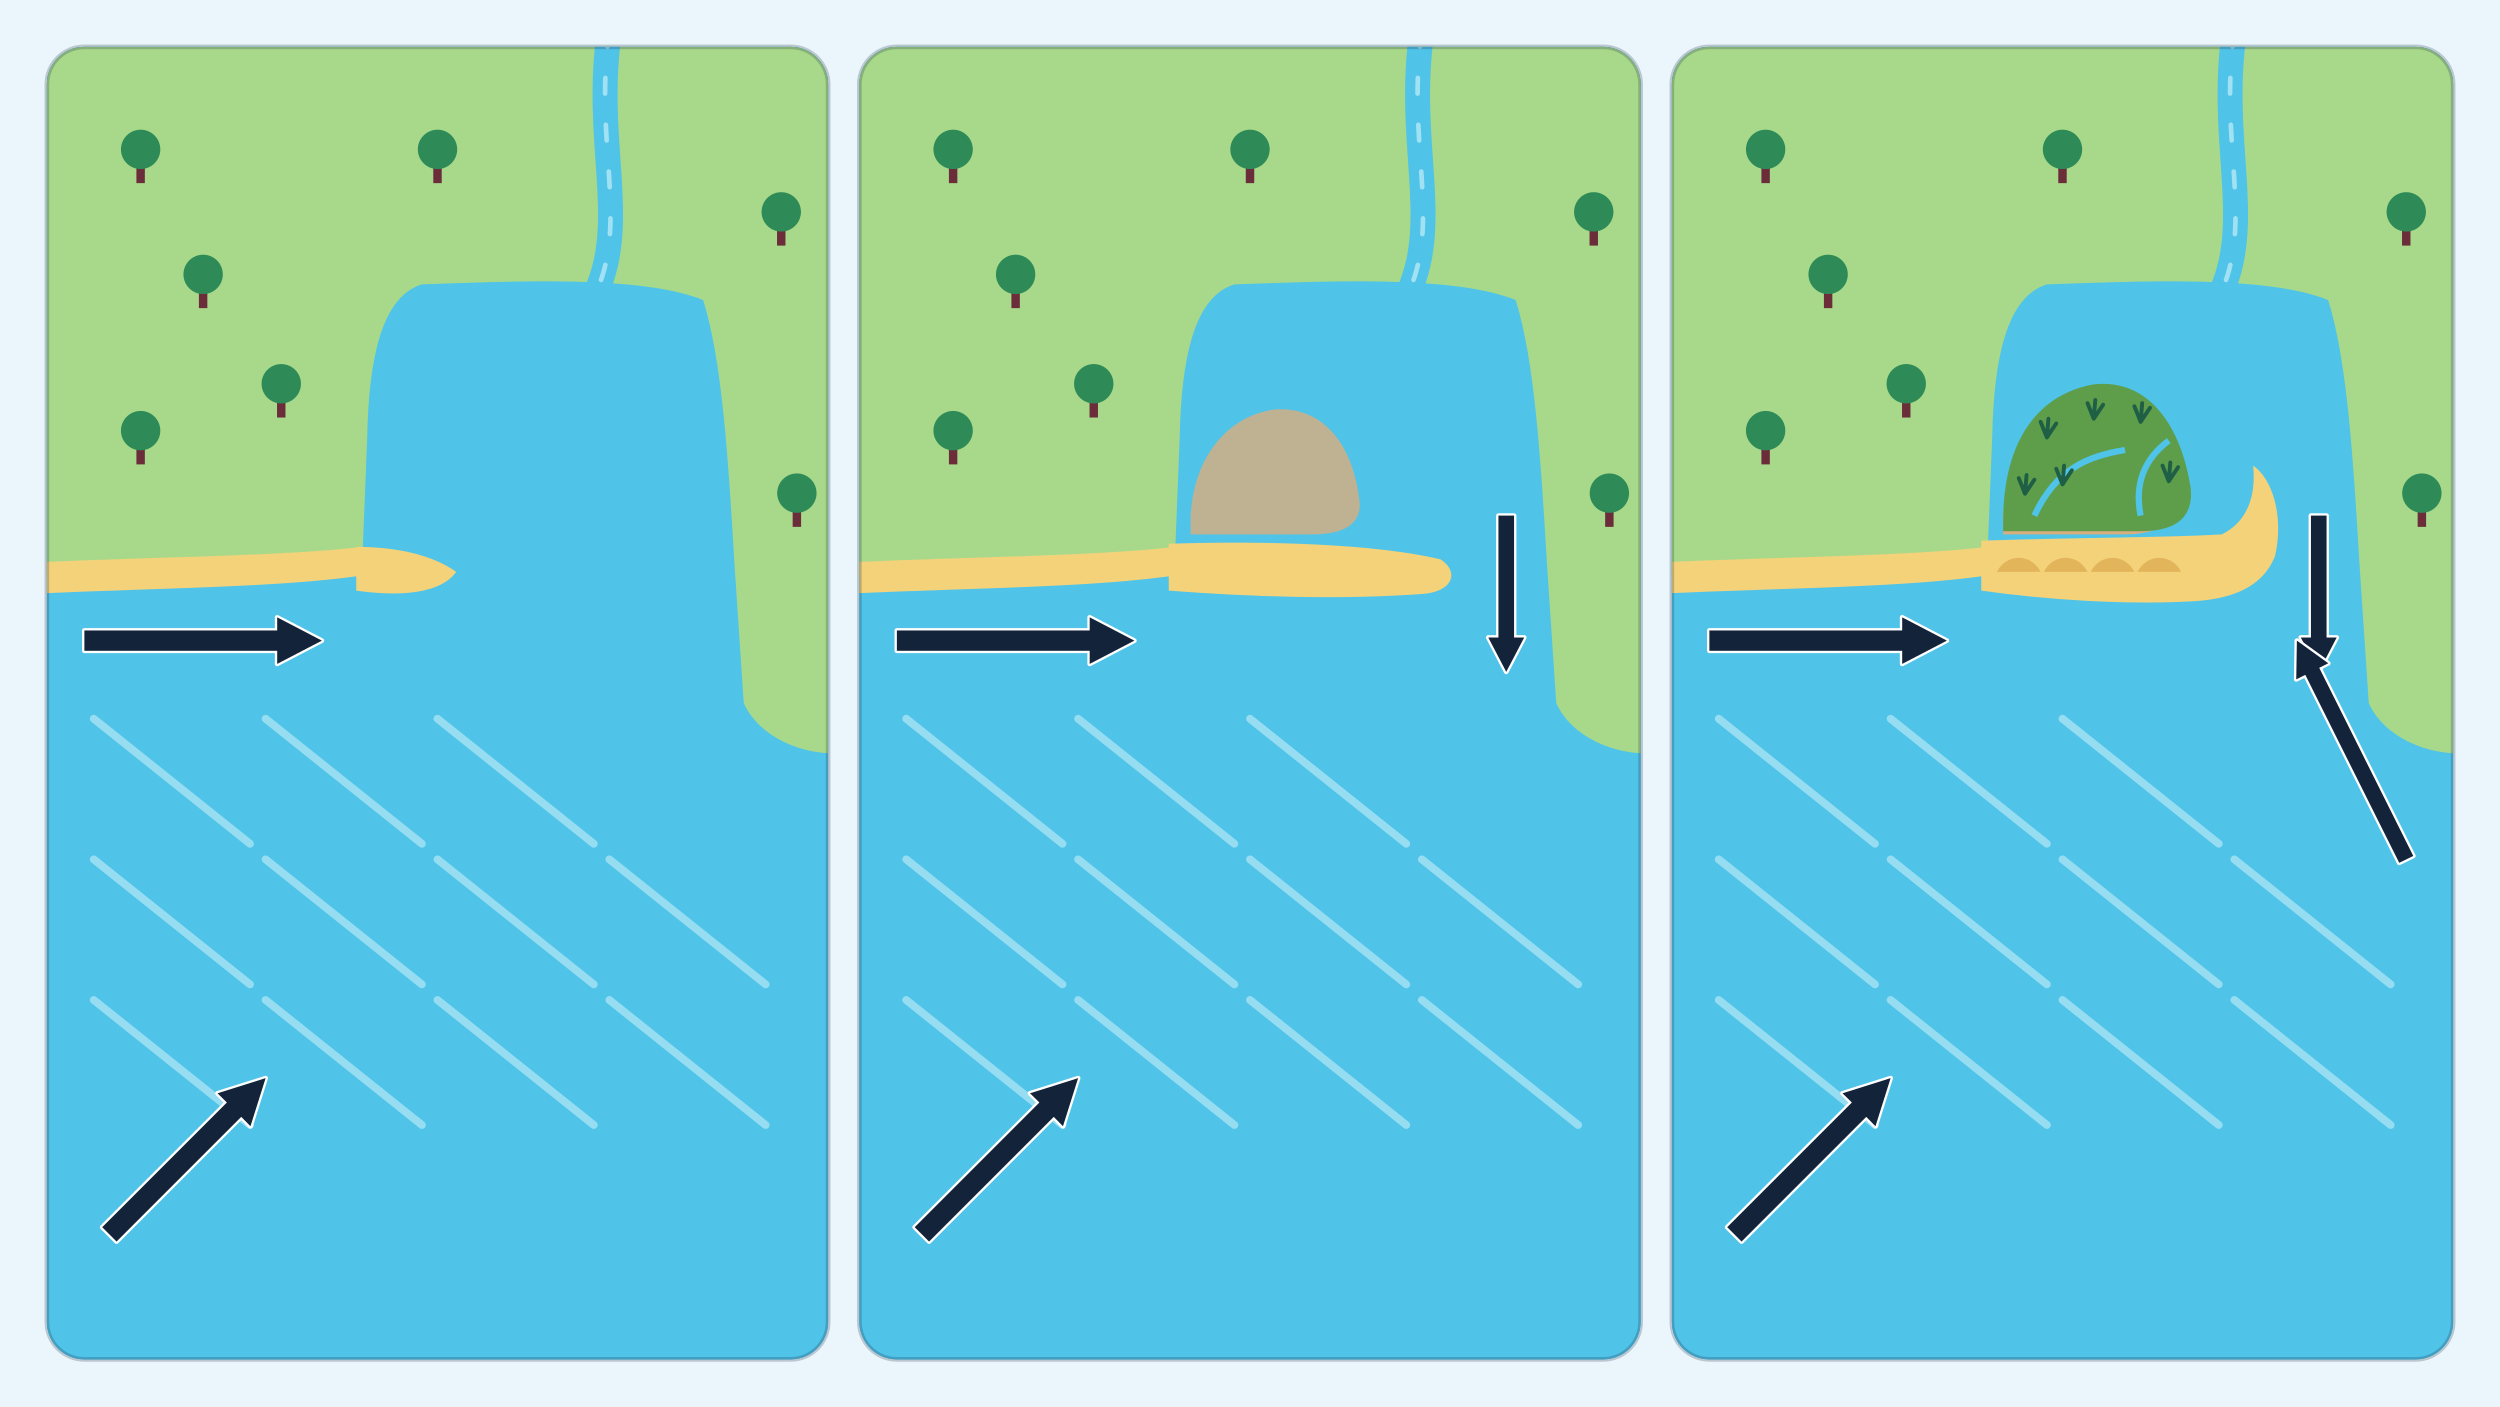
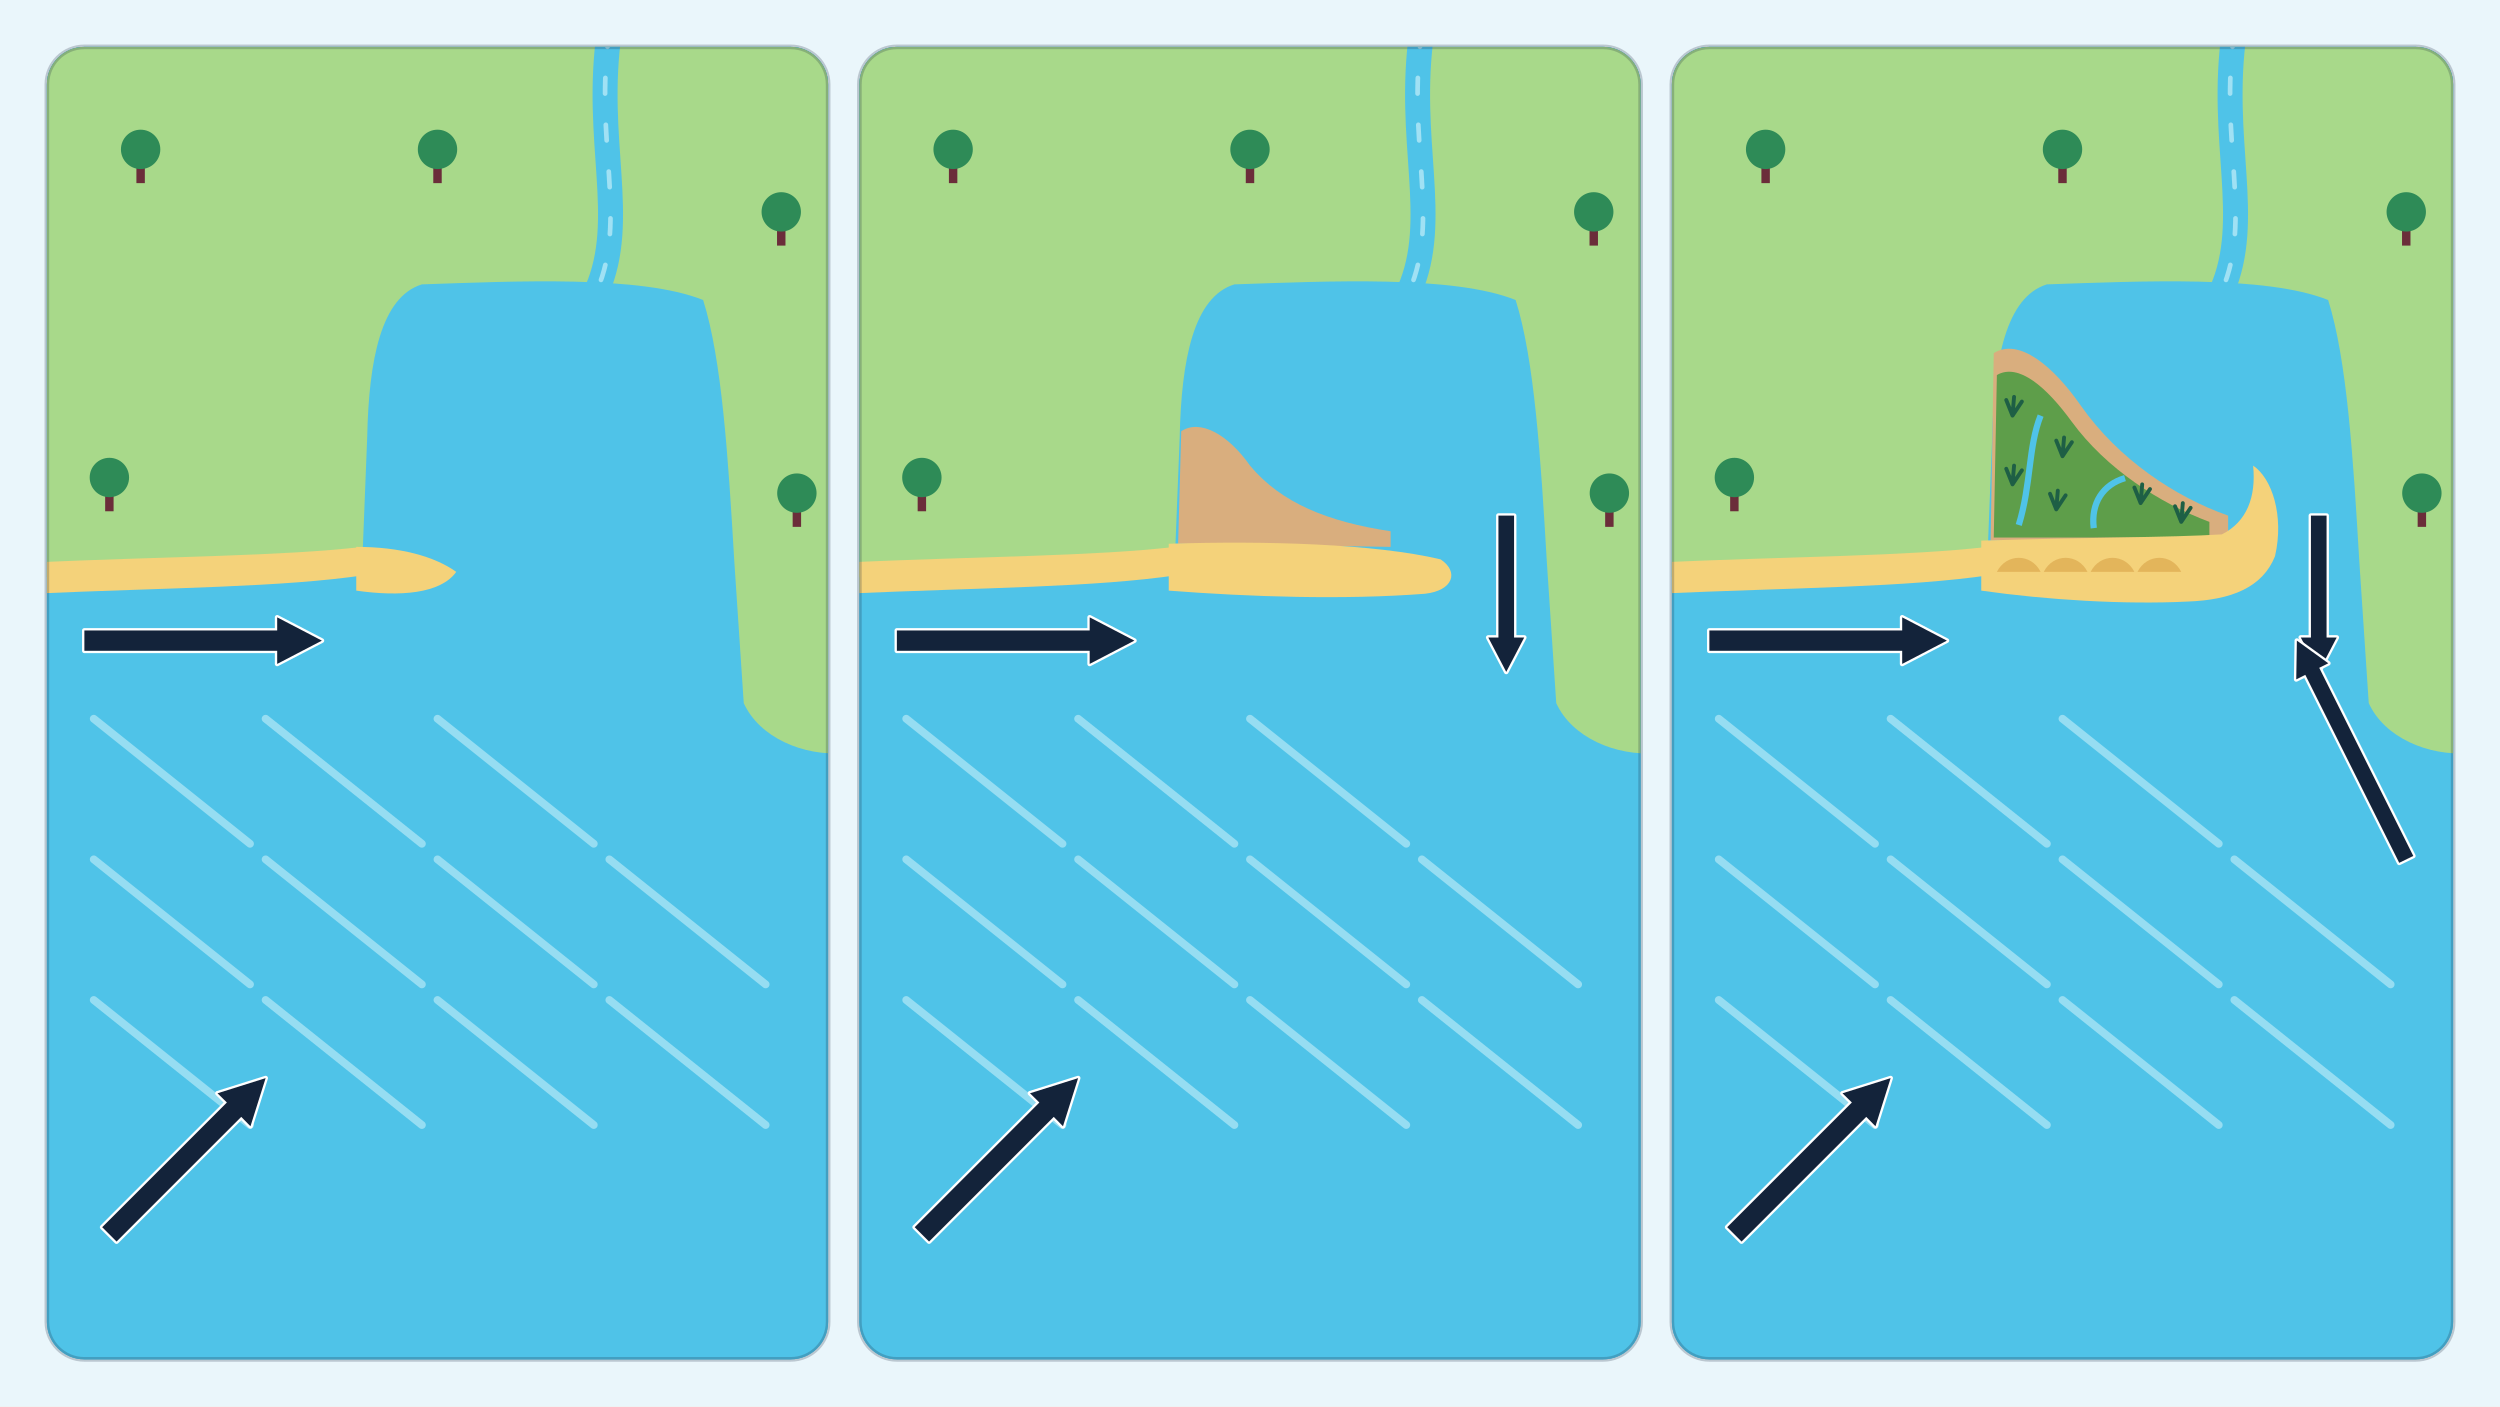
<svg xmlns="http://www.w3.org/2000/svg" viewBox="0 0 1600 900" role="img" aria-labelledby="spit-t spit-d" font-family="Lexend, Nunito, sans-serif" font-weight="600">
  <style>@media (prefers-reduced-motion: reduce){.amb{display:none}}</style>
  <rect width="1600" height="900" fill="#EAF6FB" />
  <clipPath id="sp-p0">
    <rect x="30" y="30" width="500" height="840" rx="24" />
  </clipPath>
  <g clip-path="url(#sp-p0)">
    <rect x="30" y="30" width="500" height="840" fill="#4FC3E8" />
    <g transform="translate(30,30)">
      <rect x="-10" y="-10" width="520" height="860" fill="#4FC3E8" />
      <line x1="30" y1="430" x2="130" y2="510" stroke="#A8E4F5" stroke-width="5" stroke-linecap="round" opacity="0.8" />
      <line x1="140" y1="430" x2="240" y2="510" stroke="#A8E4F5" stroke-width="5" stroke-linecap="round" opacity="0.8" />
      <line x1="250" y1="430" x2="350" y2="510" stroke="#A8E4F5" stroke-width="5" stroke-linecap="round" opacity="0.8" />
      <line x1="30" y1="520" x2="130" y2="600" stroke="#A8E4F5" stroke-width="5" stroke-linecap="round" opacity="0.8" />
      <line x1="140" y1="520" x2="240" y2="600" stroke="#A8E4F5" stroke-width="5" stroke-linecap="round" opacity="0.8" />
      <line x1="250" y1="520" x2="350" y2="600" stroke="#A8E4F5" stroke-width="5" stroke-linecap="round" opacity="0.8" />
      <line x1="360" y1="520" x2="460" y2="600" stroke="#A8E4F5" stroke-width="5" stroke-linecap="round" opacity="0.8" />
      <line x1="30" y1="610" x2="130" y2="690" stroke="#A8E4F5" stroke-width="5" stroke-linecap="round" opacity="0.8" />
      <line x1="140" y1="610" x2="240" y2="690" stroke="#A8E4F5" stroke-width="5" stroke-linecap="round" opacity="0.8" />
      <line x1="250" y1="610" x2="350" y2="690" stroke="#A8E4F5" stroke-width="5" stroke-linecap="round" opacity="0.8" />
      <line x1="360" y1="610" x2="460" y2="690" stroke="#A8E4F5" stroke-width="5" stroke-linecap="round" opacity="0.8" />
      <path d="M-10,-10 L510,-10 L510,452 C484,454 456,442 446,420 L440,330 C436,262 432,200 420,162 C380,146 300,150 240,152 C214,160 206,200 205,250 L202,326 C150,336 80,334 -10,340 Z" fill="#A8D98A" />
      <path d="M-10,330 C80,326 150,326 202,320 L204,338 C150,346 80,346 -10,350 Z" fill="#F4D27A" />
      <rect x="57.3" y="74.6" width="5.4" height="12.6" fill="#6B2D3A" />
      <circle cx="60" cy="65.6" r="12.6" fill="#2E8B57" />
-       <rect x="147.3" y="224.6" width="5.4" height="12.6" fill="#6B2D3A" />
-       <circle cx="150" cy="215.6" r="12.6" fill="#2E8B57" />
-       <rect x="97.3" y="154.6" width="5.4" height="12.6" fill="#6B2D3A" />
-       <circle cx="100" cy="145.6" r="12.6" fill="#2E8B57" />
      <rect x="467.3" y="114.6" width="5.4" height="12.6" fill="#6B2D3A" />
      <circle cx="470" cy="105.6" r="12.6" fill="#2E8B57" />
      <rect x="477.3" y="294.6" width="5.4" height="12.6" fill="#6B2D3A" />
      <circle cx="480" cy="285.6" r="12.6" fill="#2E8B57" />
      <rect x="247.3" y="74.6" width="5.4" height="12.6" fill="#6B2D3A" />
      <circle cx="250" cy="65.6" r="12.6" fill="#2E8B57" />
-       <rect x="57.3" y="254.6" width="5.4" height="12.6" fill="#6B2D3A" />
-       <circle cx="60" cy="245.6" r="12.6" fill="#2E8B57" />
+       <rect x="37.3" y="284.6" width="5.4" height="12.6" fill="#6B2D3A" />
+       <circle cx="40" cy="275.6" r="12.6" fill="#2E8B57" />
      <path d="M360,-10 C350,60 372,110 352,156" fill="none" stroke="#4FC3E8" stroke-width="16" stroke-linecap="round" />
      <path class="amb" d="M360,-10 C350,60 372,110 352,156" fill="none" stroke="#A8E4F5" stroke-width="3" stroke-linecap="round" stroke-dasharray="10 20" opacity="0.9">
        <animate attributeName="stroke-dashoffset" from="90" to="0" dur="6s" repeatCount="indefinite" />
      </path>
      <path d="M198,320 C226,320 248,326 262,336 C252,350 226,352 198,348 Z" fill="#F4D27A" />
    </g>
    <polygon points="54,416.5 177.4,416.5 177.4,424.9 206,410 177.4,395.1 177.4,403.5 54,403.5" fill="#13233A" stroke="#FFFFFF" stroke-width="3" stroke-linejoin="round" paint-order="stroke" />
    <polygon points="74.6,794.6 154.4,714.8 160.3,720.8 170,690 139.2,699.7 145.2,705.6 65.4,785.4" fill="#13233A" stroke="#FFFFFF" stroke-width="3" stroke-linejoin="round" paint-order="stroke" />
  </g>
  <rect x="30" y="30" width="500" height="840" rx="24" fill="none" stroke="#13233A" stroke-opacity="0.22" stroke-width="3" />
  <clipPath id="sp-p1">
    <rect x="550" y="30" width="500" height="840" rx="24" />
  </clipPath>
  <g clip-path="url(#sp-p1)">
    <rect x="550" y="30" width="500" height="840" fill="#4FC3E8" />
    <g transform="translate(550,30)">
      <rect x="-10" y="-10" width="520" height="860" fill="#4FC3E8" />
      <line x1="30" y1="430" x2="130" y2="510" stroke="#A8E4F5" stroke-width="5" stroke-linecap="round" opacity="0.8" />
      <line x1="140" y1="430" x2="240" y2="510" stroke="#A8E4F5" stroke-width="5" stroke-linecap="round" opacity="0.8" />
      <line x1="250" y1="430" x2="350" y2="510" stroke="#A8E4F5" stroke-width="5" stroke-linecap="round" opacity="0.8" />
      <line x1="30" y1="520" x2="130" y2="600" stroke="#A8E4F5" stroke-width="5" stroke-linecap="round" opacity="0.8" />
      <line x1="140" y1="520" x2="240" y2="600" stroke="#A8E4F5" stroke-width="5" stroke-linecap="round" opacity="0.8" />
      <line x1="250" y1="520" x2="350" y2="600" stroke="#A8E4F5" stroke-width="5" stroke-linecap="round" opacity="0.8" />
      <line x1="360" y1="520" x2="460" y2="600" stroke="#A8E4F5" stroke-width="5" stroke-linecap="round" opacity="0.8" />
      <line x1="30" y1="610" x2="130" y2="690" stroke="#A8E4F5" stroke-width="5" stroke-linecap="round" opacity="0.8" />
      <line x1="140" y1="610" x2="240" y2="690" stroke="#A8E4F5" stroke-width="5" stroke-linecap="round" opacity="0.8" />
      <line x1="250" y1="610" x2="350" y2="690" stroke="#A8E4F5" stroke-width="5" stroke-linecap="round" opacity="0.8" />
      <line x1="360" y1="610" x2="460" y2="690" stroke="#A8E4F5" stroke-width="5" stroke-linecap="round" opacity="0.8" />
      <path d="M-10,-10 L510,-10 L510,452 C484,454 456,442 446,420 L440,330 C436,262 432,200 420,162 C380,146 300,150 240,152 C214,160 206,200 205,250 L202,326 C150,336 80,334 -10,340 Z" fill="#A8D98A" />
      <path d="M-10,330 C80,326 150,326 202,320 L204,338 C150,346 80,346 -10,350 Z" fill="#F4D27A" />
      <rect x="57.3" y="74.6" width="5.4" height="12.6" fill="#6B2D3A" />
      <circle cx="60" cy="65.6" r="12.6" fill="#2E8B57" />
-       <rect x="147.3" y="224.6" width="5.4" height="12.6" fill="#6B2D3A" />
-       <circle cx="150" cy="215.6" r="12.6" fill="#2E8B57" />
-       <rect x="97.3" y="154.6" width="5.4" height="12.6" fill="#6B2D3A" />
-       <circle cx="100" cy="145.6" r="12.6" fill="#2E8B57" />
      <rect x="467.3" y="114.6" width="5.4" height="12.6" fill="#6B2D3A" />
      <circle cx="470" cy="105.6" r="12.6" fill="#2E8B57" />
      <rect x="477.3" y="294.6" width="5.4" height="12.6" fill="#6B2D3A" />
      <circle cx="480" cy="285.6" r="12.6" fill="#2E8B57" />
      <rect x="247.3" y="74.6" width="5.4" height="12.6" fill="#6B2D3A" />
      <circle cx="250" cy="65.6" r="12.6" fill="#2E8B57" />
-       <rect x="57.3" y="254.6" width="5.4" height="12.6" fill="#6B2D3A" />
-       <circle cx="60" cy="245.6" r="12.6" fill="#2E8B57" />
+       <rect x="37.3" y="284.6" width="5.4" height="12.6" fill="#6B2D3A" />
+       <circle cx="40" cy="275.6" r="12.6" fill="#2E8B57" />
      <path d="M360,-10 C350,60 372,110 352,156" fill="none" stroke="#4FC3E8" stroke-width="16" stroke-linecap="round" />
      <path class="amb" d="M360,-10 C350,60 372,110 352,156" fill="none" stroke="#A8E4F5" stroke-width="3" stroke-linecap="round" stroke-dasharray="10 20" opacity="0.9">
        <animate attributeName="stroke-dashoffset" from="90" to="0" dur="6s" repeatCount="indefinite" />
      </path>
-       <path d="M212,300 C214,262 236,236 266,232 C298,230 316,256 320,290 C322,304 312,312 290,312 L212,312 Z" fill="#D9AE7E" opacity="0.8" />
+       <path d="M204,318 L206,246 C218,238 236,248 250,268 C270,292 300,304 340,310 L340,320 Z" fill="#D9AE7E" />
      <path d="M198,318 C260,316 330,318 372,328 C384,336 380,348 362,350 C310,354 250,352 198,348 Z" fill="#F4D27A" />
    </g>
    <polygon points="574,416.5 697.4,416.5 697.4,424.9 726,410 697.4,395.1 697.4,403.5 574,403.5" fill="#13233A" stroke="#FFFFFF" stroke-width="3" stroke-linejoin="round" paint-order="stroke" />
    <polygon points="594.6,794.6 674.4,714.8 680.3,720.8 690,690 659.2,699.7 665.2,705.6 585.4,785.4" fill="#13233A" stroke="#FFFFFF" stroke-width="3" stroke-linejoin="round" paint-order="stroke" />
    <polygon points="959,330 959,408 952.5,408 964,430 975.5,408 969,408 969,330" fill="#13233A" stroke="#FFFFFF" stroke-width="3" stroke-linejoin="round" paint-order="stroke" />
  </g>
  <rect x="550" y="30" width="500" height="840" rx="24" fill="none" stroke="#13233A" stroke-opacity="0.22" stroke-width="3" />
  <clipPath id="sp-p2">
    <rect x="1070" y="30" width="500" height="840" rx="24" />
  </clipPath>
  <g clip-path="url(#sp-p2)">
    <rect x="1070" y="30" width="500" height="840" fill="#4FC3E8" />
    <g transform="translate(1070,30)">
      <rect x="-10" y="-10" width="520" height="860" fill="#4FC3E8" />
      <line x1="30" y1="430" x2="130" y2="510" stroke="#A8E4F5" stroke-width="5" stroke-linecap="round" opacity="0.8" />
      <line x1="140" y1="430" x2="240" y2="510" stroke="#A8E4F5" stroke-width="5" stroke-linecap="round" opacity="0.8" />
      <line x1="250" y1="430" x2="350" y2="510" stroke="#A8E4F5" stroke-width="5" stroke-linecap="round" opacity="0.8" />
      <line x1="30" y1="520" x2="130" y2="600" stroke="#A8E4F5" stroke-width="5" stroke-linecap="round" opacity="0.8" />
      <line x1="140" y1="520" x2="240" y2="600" stroke="#A8E4F5" stroke-width="5" stroke-linecap="round" opacity="0.8" />
      <line x1="250" y1="520" x2="350" y2="600" stroke="#A8E4F5" stroke-width="5" stroke-linecap="round" opacity="0.8" />
      <line x1="360" y1="520" x2="460" y2="600" stroke="#A8E4F5" stroke-width="5" stroke-linecap="round" opacity="0.8" />
      <line x1="30" y1="610" x2="130" y2="690" stroke="#A8E4F5" stroke-width="5" stroke-linecap="round" opacity="0.8" />
      <line x1="140" y1="610" x2="240" y2="690" stroke="#A8E4F5" stroke-width="5" stroke-linecap="round" opacity="0.8" />
      <line x1="250" y1="610" x2="350" y2="690" stroke="#A8E4F5" stroke-width="5" stroke-linecap="round" opacity="0.8" />
      <line x1="360" y1="610" x2="460" y2="690" stroke="#A8E4F5" stroke-width="5" stroke-linecap="round" opacity="0.8" />
      <path d="M-10,-10 L510,-10 L510,452 C484,454 456,442 446,420 L440,330 C436,262 432,200 420,162 C380,146 300,150 240,152 C214,160 206,200 205,250 L202,326 C150,336 80,334 -10,340 Z" fill="#A8D98A" />
      <path d="M-10,330 C80,326 150,326 202,320 L204,338 C150,346 80,346 -10,350 Z" fill="#F4D27A" />
      <rect x="57.3" y="74.6" width="5.4" height="12.6" fill="#6B2D3A" />
      <circle cx="60" cy="65.6" r="12.6" fill="#2E8B57" />
-       <rect x="147.3" y="224.6" width="5.4" height="12.6" fill="#6B2D3A" />
-       <circle cx="150" cy="215.6" r="12.6" fill="#2E8B57" />
-       <rect x="97.3" y="154.6" width="5.4" height="12.6" fill="#6B2D3A" />
-       <circle cx="100" cy="145.6" r="12.6" fill="#2E8B57" />
      <rect x="467.3" y="114.6" width="5.4" height="12.6" fill="#6B2D3A" />
      <circle cx="470" cy="105.6" r="12.6" fill="#2E8B57" />
      <rect x="477.3" y="294.6" width="5.4" height="12.6" fill="#6B2D3A" />
      <circle cx="480" cy="285.6" r="12.6" fill="#2E8B57" />
      <rect x="247.3" y="74.6" width="5.4" height="12.6" fill="#6B2D3A" />
      <circle cx="250" cy="65.6" r="12.6" fill="#2E8B57" />
-       <rect x="57.3" y="254.6" width="5.4" height="12.6" fill="#6B2D3A" />
-       <circle cx="60" cy="245.6" r="12.6" fill="#2E8B57" />
+       <rect x="37.3" y="284.6" width="5.4" height="12.6" fill="#6B2D3A" />
+       <circle cx="40" cy="275.6" r="12.6" fill="#2E8B57" />
      <path d="M360,-10 C350,60 372,110 352,156" fill="none" stroke="#4FC3E8" stroke-width="16" stroke-linecap="round" />
      <path class="amb" d="M360,-10 C350,60 372,110 352,156" fill="none" stroke="#A8E4F5" stroke-width="3" stroke-linecap="round" stroke-dasharray="10 20" opacity="0.9">
        <animate attributeName="stroke-dashoffset" from="90" to="0" dur="6s" repeatCount="indefinite" />
      </path>
-       <path d="M212,300 C214,262 236,236 266,232 C298,230 316,256 320,290 C322,304 312,312 290,312 L212,312 Z" fill="#D9AE7E" />
-       <path d="M212,304 C212,250 236,222 270,216 C306,212 326,244 332,282 C334,300 324,310 300,310 L212,310 Z" fill="#5E9E4A" />
-       <path d="M232,300 C246,270 266,262 290,258 M300,300 C296,280 302,264 318,252" fill="none" stroke="#4FC3E8" stroke-width="4" />
-       <path d="M240,250 l-4,-10 M240,250 l1,-12 M240,250 l6,-9" stroke="#1E5F45" stroke-width="2.5" stroke-linecap="round" />
-       <path d="M270,238 l-4,-10 M270,238 l1,-12 M270,238 l6,-9" stroke="#1E5F45" stroke-width="2.5" stroke-linecap="round" />
-       <path d="M300,240 l-4,-10 M300,240 l1,-12 M300,240 l6,-9" stroke="#1E5F45" stroke-width="2.5" stroke-linecap="round" />
-       <path d="M250,280 l-4,-10 M250,280 l1,-12 M250,280 l6,-9" stroke="#1E5F45" stroke-width="2.5" stroke-linecap="round" />
-       <path d="M318,278 l-4,-10 M318,278 l1,-12 M318,278 l6,-9" stroke="#1E5F45" stroke-width="2.5" stroke-linecap="round" />
-       <path d="M226,286 l-4,-10 M226,286 l1,-12 M226,286 l6,-9" stroke="#1E5F45" stroke-width="2.5" stroke-linecap="round" />
+       <path d="M204,316 L206,196 C222,186 244,204 262,230 C286,264 322,288 356,300 L356,314 Z" fill="#D9AE7E" />
+       <path d="M206,314 L208,210 C222,202 240,218 256,240 C278,270 312,292 344,304 L344,314 Z" fill="#5E9E4A" />
+       <path d="M222,306 C230,280 228,256 236,236 M270,308 C268,292 276,280 290,276" fill="none" stroke="#4FC3E8" stroke-width="4" />
+       <path d="M218,236 l-4,-10 M218,236 l1,-12 M218,236 l6,-9" stroke="#1E5F45" stroke-width="2.5" stroke-linecap="round" />
+       <path d="M250,262 l-4,-10 M250,262 l1,-12 M250,262 l6,-9" stroke="#1E5F45" stroke-width="2.5" stroke-linecap="round" />
+       <path d="M300,292 l-4,-10 M300,292 l1,-12 M300,292 l6,-9" stroke="#1E5F45" stroke-width="2.5" stroke-linecap="round" />
+       <path d="M246,296 l-4,-10 M246,296 l1,-12 M246,296 l6,-9" stroke="#1E5F45" stroke-width="2.5" stroke-linecap="round" />
+       <path d="M326,304 l-4,-10 M326,304 l1,-12 M326,304 l6,-9" stroke="#1E5F45" stroke-width="2.5" stroke-linecap="round" />
+       <path d="M218,280 l-4,-10 M218,280 l1,-12 M218,280 l6,-9" stroke="#1E5F45" stroke-width="2.5" stroke-linecap="round" />
      <path d="M198,316 C260,314 320,314 352,312 C368,304 374,288 372,268 C384,276 392,300 386,326 C378,346 358,354 330,355 C290,357 240,354 198,348 Z" fill="#F4D27A" />
      <path d="M208,336 C214,324 230,324 236,336 Z" fill="#E3B55B" />
      <path d="M238,336 C244,324 260,324 266,336 Z" fill="#E3B55B" />
      <path d="M268,336 C274,324 290,324 296,336 Z" fill="#E3B55B" />
      <path d="M298,336 C304,324 320,324 326,336 Z" fill="#E3B55B" />
    </g>
    <polygon points="1094,416.5 1217.4,416.5 1217.4,424.9 1246,410 1217.4,395.1 1217.4,403.5 1094,403.5" fill="#13233A" stroke="#FFFFFF" stroke-width="3" stroke-linejoin="round" paint-order="stroke" />
    <polygon points="1114.6,794.6 1194.4,714.8 1200.3,720.8 1210,690 1179.2,699.7 1185.2,705.6 1105.4,785.4" fill="#13233A" stroke="#FFFFFF" stroke-width="3" stroke-linejoin="round" paint-order="stroke" />
    <polygon points="1479,330 1479,408 1472.5,408 1484,430 1495.5,408 1489,408 1489,330" fill="#13233A" stroke="#FFFFFF" stroke-width="3" stroke-linejoin="round" paint-order="stroke" />
    <polygon points="1544.5,547.8 1484.3,427.4 1490.1,424.5 1470,410 1469.6,434.8 1475.4,431.9 1535.5,552.2" fill="#13233A" stroke="#FFFFFF" stroke-width="3" stroke-linejoin="round" paint-order="stroke" />
  </g>
  <rect x="1070" y="30" width="500" height="840" rx="24" fill="none" stroke="#13233A" stroke-opacity="0.22" stroke-width="3" />
  <g class="lb" opacity="0">
    <animate attributeName="opacity" from="0" to="1" begin="0.6s" dur="0.5s" fill="freeze" />
    <rect x="205.4" y="60" width="149.2" height="48" rx="20" fill="#13233A" />
    <text x="280" y="94.1" font-size="28" fill="#FFFFFF" text-anchor="middle">
      <tspan x="280" y="94.1">Stage 1</tspan>
    </text>
  </g>
  <g class="lb" opacity="0">
    <animate attributeName="opacity" from="0" to="1" begin="1.2s" dur="0.5s" fill="freeze" />
    <line x1="180" y1="470" x2="150" y2="410" stroke="#FFFFFF" stroke-width="5.5" stroke-linecap="round" />
    <line x1="180" y1="470" x2="150" y2="410" stroke="#13233A" stroke-width="2.5" />
    <circle cx="150" cy="410" r="5.5" fill="#13233A" stroke="#FFFFFF" stroke-width="2" />
    <rect x="36.1" y="448.5" width="287.8" height="43" rx="20" fill="#FFFFFF" stroke="#13233A" stroke-opacity="0.2" stroke-width="1.5" />
    <text x="180" y="479" font-size="25" fill="#13233A" text-anchor="middle">
      <tspan x="180" y="479">LONGSHORE DRIFT</tspan>
    </text>
  </g>
  <g class="lb" opacity="0">
    <animate attributeName="opacity" from="0" to="1" begin="1.8s" dur="0.5s" fill="freeze" />
-     <line x1="330" y1="500" x2="236" y2="330" stroke="#FFFFFF" stroke-width="5.5" stroke-linecap="round" />
-     <line x1="330" y1="500" x2="236" y2="330" stroke="#13233A" stroke-width="2.5" />
-     <circle cx="236" cy="330" r="5.5" fill="#13233A" stroke="#FFFFFF" stroke-width="2" />
-     <rect x="211.4" y="466.6" width="237.1" height="66.8" rx="20" fill="#FFFFFF" stroke="#13233A" stroke-opacity="0.2" stroke-width="1.5" />
-     <text x="330" y="494.5" font-size="22" fill="#13233A" text-anchor="middle">
-       <tspan x="330" y="494.5">Coastline changes</tspan>
-       <tspan x="330" y="521.3">direction</tspan>
+     <line x1="156" y1="245" x2="234" y2="330" stroke="#FFFFFF" stroke-width="5.5" stroke-linecap="round" />
+     <line x1="156" y1="245" x2="234" y2="330" stroke="#13233A" stroke-width="2.5" />
+     <circle cx="234" cy="330" r="5.5" fill="#13233A" stroke="#FFFFFF" stroke-width="2" />
+     <rect x="37.4" y="211.6" width="237.1" height="66.8" rx="20" fill="#FFFFFF" stroke="#13233A" stroke-opacity="0.2" stroke-width="1.5" />
+     <text x="156" y="239.5" font-size="22" fill="#13233A" text-anchor="middle">
+       <tspan x="156" y="239.5">Coastline changes</tspan>
+       <tspan x="156" y="266.3">direction</tspan>
    </text>
  </g>
  <g class="lb" opacity="0">
    <animate attributeName="opacity" from="0" to="1" begin="2.4s" dur="0.5s" fill="freeze" />
    <line x1="330" y1="300" x2="278" y2="366" stroke="#FFFFFF" stroke-width="5.5" stroke-linecap="round" />
    <line x1="330" y1="300" x2="278" y2="366" stroke="#13233A" stroke-width="2.5" />
    <circle cx="278" cy="366" r="5.5" fill="#13233A" stroke="#FFFFFF" stroke-width="2" />
    <rect x="181.8" y="266.6" width="296.3" height="66.8" rx="20" fill="#FFFFFF" stroke="#13233A" stroke-opacity="0.2" stroke-width="1.5" />
    <text x="330" y="294.5" font-size="22" fill="#13233A" text-anchor="middle">
      <tspan x="330" y="294.5">Sand is dropped in</tspan>
      <tspan x="330" y="321.3">sheltered, calmer water</tspan>
    </text>
  </g>
  <g class="lb" opacity="0">
    <animate attributeName="opacity" from="0" to="1" begin="3s" dur="0.5s" fill="freeze" />
    <line x1="330" y1="790" x2="150" y2="710" stroke="#FFFFFF" stroke-width="5.5" stroke-linecap="round" />
    <line x1="330" y1="790" x2="150" y2="710" stroke="#13233A" stroke-width="2.5" />
    <circle cx="150" cy="710" r="5.5" fill="#13233A" stroke="#FFFFFF" stroke-width="2" />
    <rect x="228.2" y="756.6" width="203.6" height="66.8" rx="20" fill="#FFFFFF" stroke="#13233A" stroke-opacity="0.2" stroke-width="1.5" />
    <text x="330" y="784.5" font-size="22" fill="#13233A" text-anchor="middle">
      <tspan x="330" y="784.5">Prevailing wind</tspan>
      <tspan x="330" y="811.3">and waves</tspan>
    </text>
  </g>
  <g class="lb" opacity="0">
    <animate attributeName="opacity" from="0" to="1" begin="3.6s" dur="0.5s" fill="freeze" />
    <rect x="725.4" y="60" width="149.2" height="48" rx="20" fill="#13233A" />
    <text x="800" y="94.1" font-size="28" fill="#FFFFFF" text-anchor="middle">
      <tspan x="800" y="94.1">Stage 2</tspan>
    </text>
  </g>
  <g class="lb" opacity="0">
    <animate attributeName="opacity" from="0" to="1" begin="4.2s" dur="0.5s" fill="freeze" />
    <line x1="800" y1="500" x2="870" y2="370" stroke="#FFFFFF" stroke-width="5.5" stroke-linecap="round" />
    <line x1="800" y1="500" x2="870" y2="370" stroke="#13233A" stroke-width="2.5" />
    <circle cx="870" cy="370" r="5.5" fill="#13233A" stroke="#FFFFFF" stroke-width="2" />
    <rect x="697.6" y="466.6" width="204.8" height="66.8" rx="20" fill="#FFFFFF" stroke="#13233A" stroke-opacity="0.2" stroke-width="1.5" />
    <text x="800" y="494.5" font-size="22" fill="#13233A" text-anchor="middle">
      <tspan x="800" y="494.5">SPIT grows out</tspan>
      <tspan x="800" y="521.3">across the bay</tspan>
    </text>
  </g>
  <g class="lb" opacity="0">
    <animate attributeName="opacity" from="0" to="1" begin="4.8s" dur="0.5s" fill="freeze" />
    <line x1="930" y1="240" x2="964" y2="360" stroke="#FFFFFF" stroke-width="5.5" stroke-linecap="round" />
    <line x1="930" y1="240" x2="964" y2="360" stroke="#13233A" stroke-width="2.5" />
    <circle cx="964" cy="360" r="5.5" fill="#13233A" stroke="#FFFFFF" stroke-width="2" />
    <rect x="838.6" y="206.6" width="182.8" height="66.8" rx="20" fill="#FFFFFF" stroke="#13233A" stroke-opacity="0.2" stroke-width="1.5" />
    <text x="930" y="234.5" font-size="22" fill="#13233A" text-anchor="middle">
      <tspan x="930" y="234.5">River keeps a</tspan>
      <tspan x="930" y="261.3">channel open</tspan>
    </text>
  </g>
  <g class="lb" opacity="0">
    <animate attributeName="opacity" from="0" to="1" begin="5.4s" dur="0.5s" fill="freeze" />
-     <line x1="800" y1="630" x2="820" y2="320" stroke="#FFFFFF" stroke-width="5.5" stroke-linecap="round" />
-     <line x1="800" y1="630" x2="820" y2="320" stroke="#13233A" stroke-width="2.5" />
-     <circle cx="820" cy="320" r="5.5" fill="#13233A" stroke="#FFFFFF" stroke-width="2" />
-     <rect x="701.2" y="596.6" width="197.5" height="66.8" rx="20" fill="#FFFFFF" stroke="#13233A" stroke-opacity="0.2" stroke-width="1.5" />
-     <text x="800" y="624.5" font-size="22" fill="#13233A" text-anchor="middle">
-       <tspan x="800" y="624.5">Mud builds up</tspan>
-       <tspan x="800" y="651.3">behind the spit</tspan>
+     <line x1="676" y1="245" x2="786" y2="320" stroke="#FFFFFF" stroke-width="5.5" stroke-linecap="round" />
+     <line x1="676" y1="245" x2="786" y2="320" stroke="#13233A" stroke-width="2.5" />
+     <circle cx="786" cy="320" r="5.5" fill="#13233A" stroke="#FFFFFF" stroke-width="2" />
+     <rect x="577.2" y="211.6" width="197.5" height="66.8" rx="20" fill="#FFFFFF" stroke="#13233A" stroke-opacity="0.2" stroke-width="1.5" />
+     <text x="676" y="239.5" font-size="22" fill="#13233A" text-anchor="middle">
+       <tspan x="676" y="239.5">Mud builds up</tspan>
+       <tspan x="676" y="266.3">behind the spit</tspan>
    </text>
  </g>
  <g class="lb" opacity="0">
    <animate attributeName="opacity" from="0" to="1" begin="6s" dur="0.5s" fill="freeze" />
    <rect x="1245.2" y="60" width="149.6" height="48" rx="20" fill="#13233A" />
    <text x="1320" y="94.1" font-size="28" fill="#FFFFFF" text-anchor="middle">
      <tspan x="1320" y="94.1">Stage 3</tspan>
    </text>
  </g>
  <g class="lb" opacity="0">
    <animate attributeName="opacity" from="0" to="1" begin="6.6s" dur="0.5s" fill="freeze" />
    <line x1="1380" y1="530" x2="1450" y2="320" stroke="#FFFFFF" stroke-width="5.5" stroke-linecap="round" />
    <line x1="1380" y1="530" x2="1450" y2="320" stroke="#13233A" stroke-width="2.5" />
    <circle cx="1450" cy="320" r="5.5" fill="#13233A" stroke="#FFFFFF" stroke-width="2" />
    <rect x="1251.7" y="483.2" width="256.5" height="93.7" rx="20" fill="#FFFFFF" stroke="#13233A" stroke-opacity="0.2" stroke-width="1.5" />
    <text x="1380" y="511.1" font-size="22" fill="#13233A" text-anchor="middle">
      <tspan x="1380" y="511.1">HOOKED END</tspan>
      <tspan x="1380" y="537.9">waves from another</tspan>
      <tspan x="1380" y="564.8">direction bend it</tspan>
    </text>
  </g>
  <g class="lb" opacity="0">
    <animate attributeName="opacity" from="0" to="1" begin="7.2s" dur="0.5s" fill="freeze" />
-     <line x1="1290" y1="210" x2="1336" y2="292" stroke="#FFFFFF" stroke-width="5.5" stroke-linecap="round" />
-     <line x1="1290" y1="210" x2="1336" y2="292" stroke="#13233A" stroke-width="2.5" />
-     <circle cx="1336" cy="292" r="5.5" fill="#13233A" stroke="#FFFFFF" stroke-width="2" />
-     <rect x="1152.1" y="176.6" width="275.9" height="66.8" rx="20" fill="#FFFFFF" stroke="#13233A" stroke-opacity="0.2" stroke-width="1.5" />
-     <text x="1290" y="204.5" font-size="22" fill="#13233A" text-anchor="middle">
-       <tspan x="1290" y="204.5">SALT MARSH</tspan>
-       <tspan x="1290" y="231.3">in the sheltered water</tspan>
+     <line x1="1270" y1="190" x2="1332" y2="300" stroke="#FFFFFF" stroke-width="5.5" stroke-linecap="round" />
+     <line x1="1270" y1="190" x2="1332" y2="300" stroke="#13233A" stroke-width="2.5" />
+     <circle cx="1332" cy="300" r="5.5" fill="#13233A" stroke="#FFFFFF" stroke-width="2" />
+     <rect x="1132.1" y="156.6" width="275.9" height="66.8" rx="20" fill="#FFFFFF" stroke="#13233A" stroke-opacity="0.2" stroke-width="1.5" />
+     <text x="1270" y="184.5" font-size="22" fill="#13233A" text-anchor="middle">
+       <tspan x="1270" y="184.5">SALT MARSH</tspan>
+       <tspan x="1270" y="211.3">in the sheltered water</tspan>
    </text>
  </g>
  <g class="lb" opacity="0">
    <animate attributeName="opacity" from="0" to="1" begin="7.8s" dur="0.5s" fill="freeze" />
    <line x1="1230" y1="450" x2="1322" y2="360" stroke="#FFFFFF" stroke-width="5.5" stroke-linecap="round" />
    <line x1="1230" y1="450" x2="1322" y2="360" stroke="#13233A" stroke-width="2.5" />
    <circle cx="1322" cy="360" r="5.5" fill="#13233A" stroke="#FFFFFF" stroke-width="2" />
    <rect x="1149.4" y="430" width="161.2" height="40" rx="20" fill="#FFFFFF" stroke="#13233A" stroke-opacity="0.2" stroke-width="1.5" />
    <text x="1230" y="457.9" font-size="22" fill="#13233A" text-anchor="middle">
      <tspan x="1230" y="457.9">Sand dunes</tspan>
    </text>
  </g>
  <g class="lb" opacity="0">
    <animate attributeName="opacity" from="0" to="1" begin="8.4s" dur="0.5s" fill="freeze" />
    <rect x="1096" y="826.5" width="448" height="39" rx="19.5" fill="#FFFFFF" stroke="#13233A" stroke-opacity="0.2" stroke-width="1.5" />
    <text x="1320" y="853.6" font-size="21" fill="#13233A" text-anchor="middle">
      <tspan x="1320" y="853.6">e.g. Inch Strand, Dingle Bay, Co. Kerry</tspan>
    </text>
  </g>
</svg>
